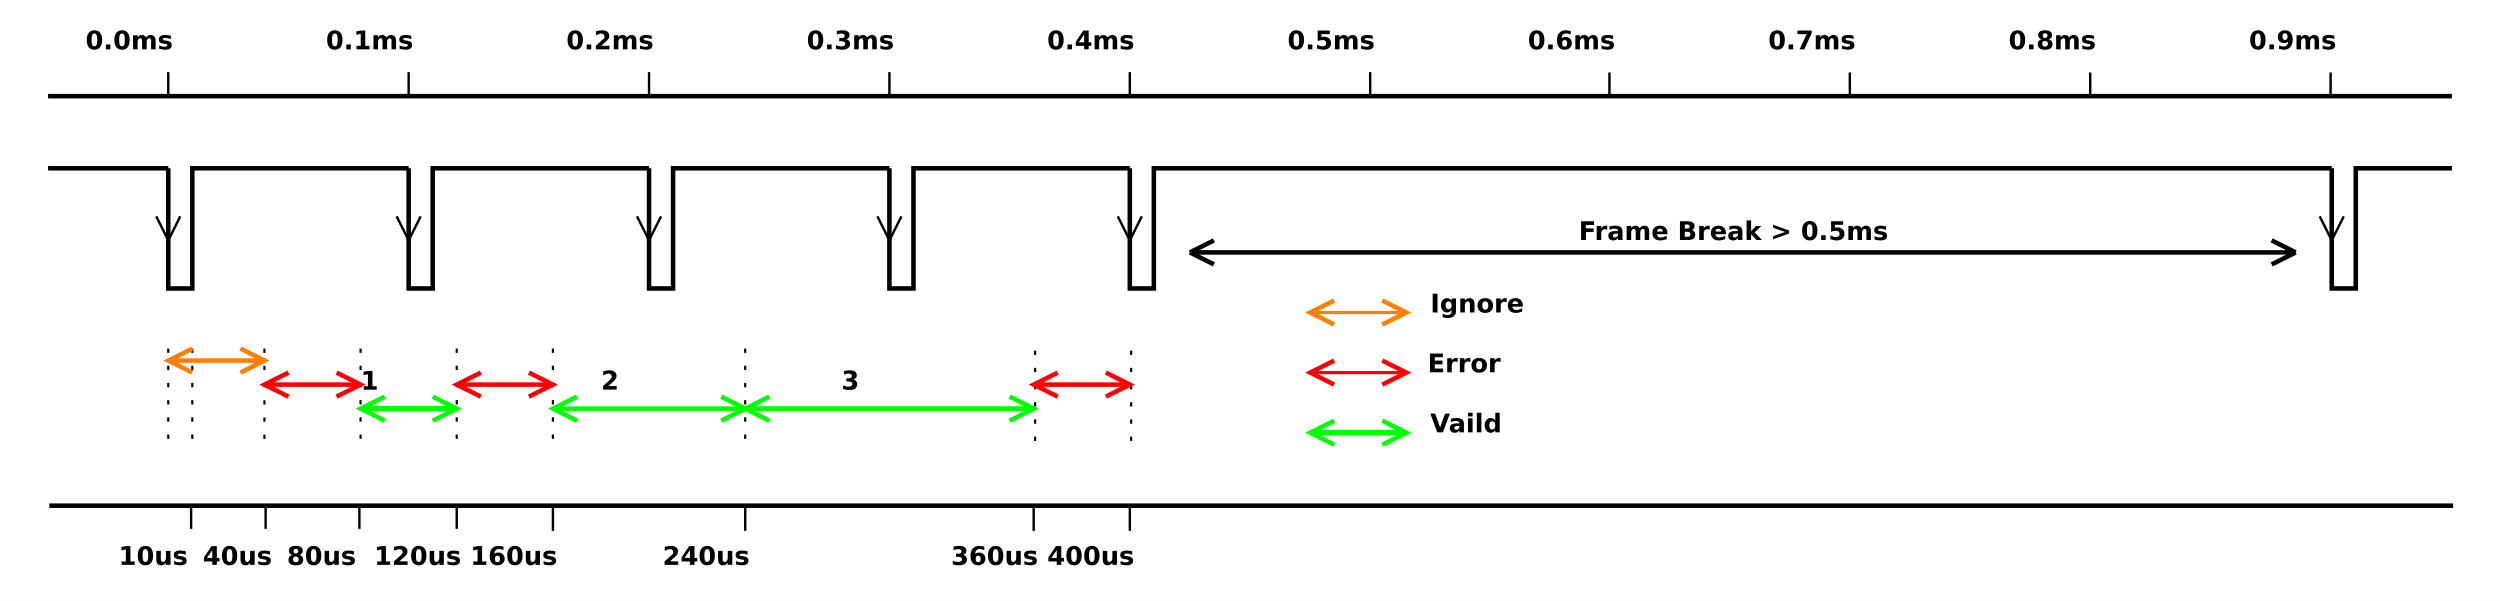
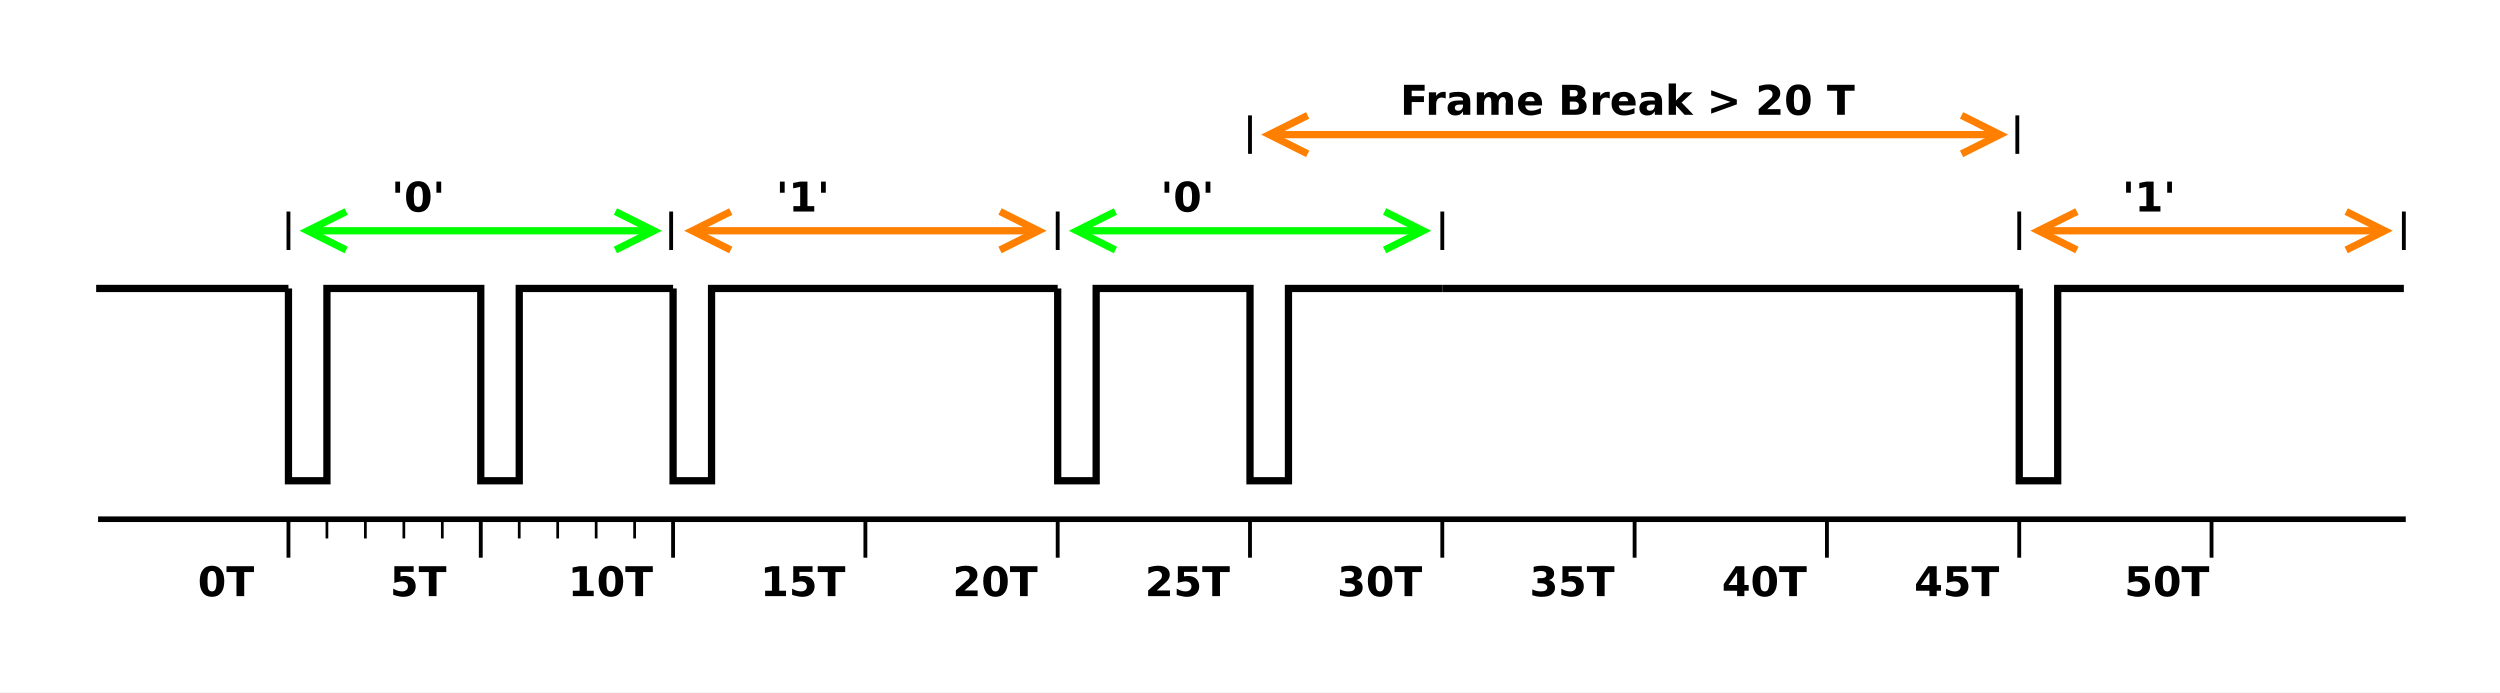
- <svg xmlns="http://www.w3.org/2000/svg" width="275.167mm" height="66.146mm" viewBox="0 0 275.167 66.146" version="1.1" id="svg5" xml:space="preserve">
-   <defs id="defs2">
-     <rect x="650" y="250" width="400" height="50" id="rect13294" />
-     <rect x="390" y="350" width="90" height="70" id="rect13238" />
-     <rect x="360" y="50" width="10" height="30" id="rect12310" />
-   </defs>
-   <g id="layer2" transform="translate(-7.9375,-7.386284)">
-     <rect style="fill:#ffffff;fill-opacity:0.998;stroke:none;stroke-width:0.8;stroke-dasharray:none;stroke-dashoffset:0;stroke-opacity:1" id="rect25356" width="275.167" height="66.146" x="7.938" y="7.386" />
+ <svg xmlns="http://www.w3.org/2000/svg" width="171.979mm" height="47.625mm" viewBox="0 0 171.979 47.625" version="1.1" id="svg5" xml:space="preserve">
+   <defs id="defs2" />
+   <g id="layer2" transform="translate(-6.614589,-6.06337)">
+     <rect style="fill:#ffffff;fill-opacity:0.998;stroke:none;stroke-width:0.537;stroke-dasharray:none;stroke-dashoffset:0;stroke-opacity:1" id="rect25356" width="171.979" height="47.625" x="6.615" y="6.063" />
  </g>
-   <g id="layer1" transform="translate(-7.9375,-7.386284)" style="display:inline">
-     <path style="fill:none;stroke:#000000;stroke-width:0.5;stroke-linecap:butt;stroke-linejoin:miter;stroke-dasharray:none;stroke-opacity:1" d="M 13.229,17.97 H 277.812" id="path11593" />
-     <path style="fill:none;stroke:#000000;stroke-width:0.265px;stroke-linecap:butt;stroke-linejoin:miter;stroke-opacity:1" d="M 26.458,17.97 V 15.324" id="path11595" />
-     <path style="fill:none;stroke:#000000;stroke-width:0.265px;stroke-linecap:butt;stroke-linejoin:miter;stroke-opacity:1" d="M 52.917,17.97 V 15.324" id="path11599" />
-     <path style="fill:none;stroke:#000000;stroke-width:0.265px;stroke-linecap:butt;stroke-linejoin:miter;stroke-opacity:1" d="M 79.375,17.97 V 15.324" id="path11603" />
-     <path style="fill:none;stroke:#000000;stroke-width:0.265px;stroke-linecap:butt;stroke-linejoin:miter;stroke-opacity:1" d="M 105.833,17.97 V 15.324" id="path11607" />
-     <path style="fill:none;stroke:#000000;stroke-width:0.265px;stroke-linecap:butt;stroke-linejoin:miter;stroke-opacity:1" d="M 132.292,17.97 V 15.324" id="path11611" />
-     <path style="fill:none;stroke:#000000;stroke-width:0.265px;stroke-linecap:butt;stroke-linejoin:miter;stroke-opacity:1" d="M 158.75,17.97 V 15.324" id="path11617" />
-     <path style="fill:none;stroke:#000000;stroke-width:0.5;stroke-linecap:butt;stroke-linejoin:miter;stroke-dasharray:none;stroke-opacity:1" d="m 26.458,25.907 v 13.229 0 h 2.646 v -6.615 -6.615 h 23.813" id="path11640" />
-     <path style="fill:none;stroke:#000000;stroke-width:0.5;stroke-linecap:butt;stroke-linejoin:miter;stroke-dasharray:none;stroke-opacity:1" d="m 52.917,25.907 v 0 13.229 h 2.646 V 25.907 h 23.812" id="path11640-6" />
-     <path style="fill:none;stroke:#000000;stroke-width:0.5;stroke-linecap:butt;stroke-linejoin:miter;stroke-dasharray:none;stroke-opacity:1" d="m 79.375,25.907 v 0 13.229 h 2.646 V 25.907 h 23.812" id="path11640-7" />
-     <path style="fill:none;stroke:#000000;stroke-width:0.5;stroke-linecap:butt;stroke-linejoin:miter;stroke-dasharray:none;stroke-opacity:1" d="m 105.833,25.907 v 0 13.229 h 2.646 V 25.907 h 23.812" id="path11640-5" />
-     <path style="fill:none;stroke:#000000;stroke-width:0.5;stroke-linecap:butt;stroke-linejoin:miter;stroke-dasharray:none;stroke-opacity:1" d="m 132.292,25.907 v 0 13.229 h 2.646 V 25.907 h 129.646" id="path11640-3" />
+   <g id="layer1" transform="translate(-6.614589,-6.06337)" style="display:inline">
+     <path style="fill:none;stroke:#000000;stroke-width:0.387;stroke-linecap:butt;stroke-linejoin:miter;stroke-dasharray:none;stroke-opacity:1" d="M 13.361,41.782 H 172.111" id="path11593" />
+     <path style="fill:none;stroke:#000000;stroke-width:0.265px;stroke-linecap:butt;stroke-linejoin:miter;stroke-opacity:1" d="M 26.458,44.428 V 41.782" id="path11595" />
+     <path style="display:inline;fill:none;stroke:#000000;stroke-width:0.187px;stroke-linecap:butt;stroke-linejoin:miter;stroke-opacity:1" d="M 29.104,43.105 V 41.782" id="path11595-5-1" />
+     <path style="display:inline;fill:none;stroke:#000000;stroke-width:0.187px;stroke-linecap:butt;stroke-linejoin:miter;stroke-opacity:1" d="M 31.75,43.105 V 41.782" id="path11595-5-9" />
+     <path style="display:inline;fill:none;stroke:#000000;stroke-width:0.187px;stroke-linecap:butt;stroke-linejoin:miter;stroke-opacity:1" d="M 34.396,43.105 V 41.782" id="path11595-5-8" />
+     <path style="display:inline;fill:none;stroke:#000000;stroke-width:0.187px;stroke-linecap:butt;stroke-linejoin:miter;stroke-opacity:1" d="M 37.042,43.105 V 41.782" id="path11595-5-5" />
+     <path style="display:inline;fill:none;stroke:#000000;stroke-width:0.187px;stroke-linecap:butt;stroke-linejoin:miter;stroke-opacity:1" d="M 42.333,43.105 V 41.782" id="path11595-5-5-2" />
+     <path style="display:inline;fill:none;stroke:#000000;stroke-width:0.187px;stroke-linecap:butt;stroke-linejoin:miter;stroke-opacity:1" d="M 44.979,43.105 V 41.782" id="path11595-5-5-7" />
+     <path style="display:inline;fill:none;stroke:#000000;stroke-width:0.187px;stroke-linecap:butt;stroke-linejoin:miter;stroke-opacity:1" d="M 47.625,43.105 V 41.782" id="path11595-5-5-0" />
+     <path style="display:inline;fill:none;stroke:#000000;stroke-width:0.187px;stroke-linecap:butt;stroke-linejoin:miter;stroke-opacity:1" d="M 50.271,43.105 V 41.782" id="path11595-5-5-0-0" />
+     <path style="fill:none;stroke:#000000;stroke-width:0.265px;stroke-linecap:butt;stroke-linejoin:miter;stroke-opacity:1" d="M 52.917,44.428 V 41.782" id="path11599" />
+     <path style="display:inline;fill:none;stroke:#000000;stroke-width:0.265px;stroke-linecap:butt;stroke-linejoin:miter;stroke-opacity:1" d="M 39.688,44.428 V 41.782" id="path11599-6" />
+     <path style="fill:none;stroke:#000000;stroke-width:0.265px;stroke-linecap:butt;stroke-linejoin:miter;stroke-opacity:1" d="M 79.375,44.428 V 41.782" id="path11603" />
+     <path style="display:inline;fill:none;stroke:#000000;stroke-width:0.265px;stroke-linecap:butt;stroke-linejoin:miter;stroke-opacity:1" d="M 79.375,23.261 V 20.615" id="path11603-1" />
+     <path style="fill:none;stroke:#000000;stroke-width:0.265px;stroke-linecap:butt;stroke-linejoin:miter;stroke-opacity:1" d="M 105.833,44.428 V 41.782" id="path11607" />
+     <path style="fill:none;stroke:#000000;stroke-width:0.265px;stroke-linecap:butt;stroke-linejoin:miter;stroke-opacity:1" d="M 132.292,44.428 V 41.782" id="path11611" />
+     <path style="fill:none;stroke:#000000;stroke-width:0.265px;stroke-linecap:butt;stroke-linejoin:miter;stroke-opacity:1" d="M 158.75,44.428 V 41.782" id="path11617" />
+     <path style="display:inline;fill:none;stroke:#000000;stroke-width:0.5;stroke-linecap:butt;stroke-linejoin:miter;stroke-dasharray:none;stroke-opacity:1" d="m 145.521,25.907 v 0 13.229 h 2.646 V 25.907 h 23.812" id="path11640-6-5" />
+     <path style="display:inline;fill:none;stroke:#000000;stroke-width:0.5;stroke-linecap:butt;stroke-linejoin:miter;stroke-dasharray:none;stroke-opacity:1" d="m 52.917,25.907 v 0 13.229 h 2.646 V 25.907 h 23.812" id="path11640-6-5-9" />
    <path style="fill:none;stroke:#000000;stroke-width:0.5;stroke-linecap:butt;stroke-linejoin:miter;stroke-dasharray:none;stroke-opacity:1" d="M 26.458,25.907 H 13.229" id="path11864" />
-     <text xml:space="preserve" style="font-weight:bold;font-size:3.528px;line-height:1.25;font-family:'Bitstream Vera Sans';-inkscape-font-specification:'Bitstream Vera Sans Bold';text-align:center;letter-spacing:0px;text-anchor:middle;stroke-width:0.265" x="26.458" y="12.81" id="text11920">
-       <tspan id="tspan11918" style="font-size:2.822px;text-align:center;text-anchor:middle;stroke-width:0.265" x="26.458" y="12.81">0.0ms</tspan>
-       <tspan style="font-size:3.528px;text-align:center;text-anchor:middle;stroke-width:0.265" x="26.458" y="17.22" id="tspan11972" />
+     <text xml:space="preserve" style="font-weight:bold;font-size:3.528px;line-height:1.25;font-family:'Bitstream Vera Sans';-inkscape-font-specification:'Bitstream Vera Sans Bold';text-align:center;letter-spacing:0px;text-anchor:middle;stroke-width:0.265" x="26.458" y="47.074" id="text11920">
+       <tspan style="font-size:2.822px;text-align:center;text-anchor:middle;stroke-width:0.265" x="26.458" y="47.074" id="tspan1539">0T</tspan>
+       <tspan style="font-size:3.528px;text-align:center;text-anchor:middle;stroke-width:0.265" x="26.458" y="51.484" id="tspan11972" />
    </text>
-     <text xml:space="preserve" style="font-weight:bold;font-size:3.528px;line-height:1.25;font-family:'Bitstream Vera Sans';-inkscape-font-specification:'Bitstream Vera Sans Bold';text-align:center;letter-spacing:0px;text-anchor:middle;stroke-width:0.265" x="52.917" y="12.81" id="text11920-5">
-       <tspan style="font-size:2.822px;text-align:center;text-anchor:middle;stroke-width:0.265" x="52.917" y="12.81" id="tspan12314">0.1ms</tspan>
-       <tspan style="font-size:3.528px;text-align:center;text-anchor:middle;stroke-width:0.265" x="52.917" y="17.22" id="tspan11972-2" />
+     <text xml:space="preserve" style="font-weight:bold;font-size:3.528px;line-height:1.25;font-family:'Bitstream Vera Sans';-inkscape-font-specification:'Bitstream Vera Sans Bold';text-align:center;letter-spacing:0px;text-anchor:middle;stroke-width:0.265" x="52.917" y="47.074" id="text11920-5">
+       <tspan style="font-size:2.822px;text-align:center;text-anchor:middle;stroke-width:0.265" x="52.917" y="47.074" id="tspan12314">10T</tspan>
+       <tspan style="font-size:3.528px;text-align:center;text-anchor:middle;stroke-width:0.265" x="52.917" y="51.484" id="tspan11972-2" />
    </text>
-     <text xml:space="preserve" style="font-weight:bold;font-size:3.528px;line-height:1.25;font-family:'Bitstream Vera Sans';-inkscape-font-specification:'Bitstream Vera Sans Bold';text-align:center;letter-spacing:0px;text-anchor:middle;stroke-width:0.265" x="79.375" y="12.81" id="text11920-5-9-7-3">
-       <tspan id="tspan11918-6-1-0-6" style="font-size:2.822px;text-align:center;text-anchor:middle;stroke-width:0.265" x="79.375" y="12.81">0.2ms</tspan>
-       <tspan style="font-size:3.528px;text-align:center;text-anchor:middle;stroke-width:0.265" x="79.375" y="17.22" id="tspan11972-2-2-9-0" />
+     <text xml:space="preserve" style="font-weight:bold;font-size:3.528px;line-height:1.25;font-family:'Bitstream Vera Sans';-inkscape-font-specification:'Bitstream Vera Sans Bold';text-align:center;letter-spacing:0px;text-anchor:middle;display:inline;stroke-width:0.265" x="39.688" y="47.074" id="text11920-5-7">
+       <tspan style="font-size:2.822px;text-align:center;text-anchor:middle;stroke-width:0.265" x="39.688" y="47.074" id="tspan12314-9">5T</tspan>
+       <tspan style="font-size:3.528px;text-align:center;text-anchor:middle;stroke-width:0.265" x="39.688" y="51.484" id="tspan11972-2-3" />
    </text>
-     <text xml:space="preserve" style="font-weight:bold;font-size:3.561px;line-height:1.25;font-family:'Bitstream Vera Sans';-inkscape-font-specification:'Bitstream Vera Sans Bold';text-align:center;letter-spacing:0px;text-anchor:middle;stroke-width:0.267" x="80.129" y="49.798" id="text11920-5-9-7-3-4" transform="scale(0.9905951,1.009494)">
-       <tspan id="tspan11918-6-1-0-6-8" style="font-size:2.849px;text-align:center;text-anchor:middle;stroke-width:0.267" x="80.129" y="49.798">2</tspan>
-       <tspan style="font-size:3.561px;text-align:center;text-anchor:middle;stroke-width:0.267" x="80.129" y="54.25" id="tspan11972-2-2-9-0-1" />
+     <path style="display:inline;fill:none;stroke:#000000;stroke-width:0.265px;stroke-linecap:butt;stroke-linejoin:miter;stroke-opacity:1" d="M 66.146,44.428 V 41.782" id="path11599-6-6" />
+     <text xml:space="preserve" style="font-weight:bold;font-size:3.528px;line-height:1.25;font-family:'Bitstream Vera Sans';-inkscape-font-specification:'Bitstream Vera Sans Bold';text-align:center;letter-spacing:0px;text-anchor:middle;display:inline;stroke-width:0.265" x="66.146" y="47.074" id="text11920-5-7-2">
+       <tspan style="font-size:2.822px;text-align:center;text-anchor:middle;stroke-width:0.265" x="66.146" y="47.074" id="tspan12314-9-6">15T</tspan>
+       <tspan style="font-size:3.528px;text-align:center;text-anchor:middle;stroke-width:0.265" x="66.146" y="51.484" id="tspan11972-2-3-1" />
    </text>
-     <text xml:space="preserve" style="font-weight:bold;font-size:3.528px;line-height:1.25;font-family:'Bitstream Vera Sans';-inkscape-font-specification:'Bitstream Vera Sans Bold';text-align:center;letter-spacing:0px;text-anchor:middle;stroke-width:0.265" x="52.917" y="50.271" id="text11920-5-9-7-3-4-0">
-       <tspan id="tspan11918-6-1-0-6-8-3" style="font-size:2.822px;text-align:center;text-anchor:middle;stroke-width:0.265" x="52.917" y="50.271">1</tspan>
-       <tspan style="font-size:3.528px;text-align:center;text-anchor:middle;stroke-width:0.265" x="52.917" y="54.681" id="tspan11972-2-2-9-0-1-0" />
+     <path style="display:inline;fill:none;stroke:#000000;stroke-width:0.265px;stroke-linecap:butt;stroke-linejoin:miter;stroke-opacity:1" d="M 92.604,44.428 V 41.782" id="path11599-6-8" />
+     <text xml:space="preserve" style="font-weight:bold;font-size:3.528px;line-height:1.25;font-family:'Bitstream Vera Sans';-inkscape-font-specification:'Bitstream Vera Sans Bold';text-align:center;letter-spacing:0px;text-anchor:middle;display:inline;stroke-width:0.265" x="92.604" y="47.074" id="text11920-5-7-7">
+       <tspan style="font-size:2.822px;text-align:center;text-anchor:middle;stroke-width:0.265" x="92.604" y="47.074" id="tspan12314-9-9">25T</tspan>
+       <tspan style="font-size:3.528px;text-align:center;text-anchor:middle;stroke-width:0.265" x="92.604" y="51.484" id="tspan11972-2-3-2" />
    </text>
-     <text xml:space="preserve" style="font-weight:bold;font-size:3.561px;line-height:1.25;font-family:'Bitstream Vera Sans';-inkscape-font-specification:'Bitstream Vera Sans Bold';text-align:center;letter-spacing:0px;text-anchor:middle;stroke-width:0.267" x="106.838" y="49.798" id="text11920-5-9-7-3-4-4" transform="scale(0.9905951,1.009494)">
-       <tspan id="tspan11918-6-1-0-6-8-4" style="font-size:2.849px;text-align:center;text-anchor:middle;stroke-width:0.267" x="106.838" y="49.798">3</tspan>
-       <tspan style="font-size:3.561px;text-align:center;text-anchor:middle;stroke-width:0.267" x="106.838" y="54.25" id="tspan11972-2-2-9-0-1-4" />
+     <path style="display:inline;fill:none;stroke:#000000;stroke-width:0.265px;stroke-linecap:butt;stroke-linejoin:miter;stroke-opacity:1" d="M 119.062,44.428 V 41.782" id="path11599-6-0" />
+     <text xml:space="preserve" style="font-weight:bold;font-size:3.528px;line-height:1.25;font-family:'Bitstream Vera Sans';-inkscape-font-specification:'Bitstream Vera Sans Bold';text-align:center;letter-spacing:0px;text-anchor:middle;display:inline;stroke-width:0.265" x="119.062" y="47.074" id="text11920-5-7-23">
+       <tspan style="font-size:2.822px;text-align:center;text-anchor:middle;stroke-width:0.265" x="119.062" y="47.074" id="tspan12314-9-7">35T</tspan>
+       <tspan style="font-size:3.528px;text-align:center;text-anchor:middle;stroke-width:0.265" x="119.062" y="51.484" id="tspan11972-2-3-5" />
    </text>
-     <text xml:space="preserve" style="font-weight:bold;font-size:3.528px;line-height:1.25;font-family:'Bitstream Vera Sans';-inkscape-font-specification:'Bitstream Vera Sans Bold';text-align:center;letter-spacing:0px;text-anchor:middle;stroke-width:0.265" x="105.833" y="12.81" id="text11920-5-9-7-9">
-       <tspan id="tspan11918-6-1-0-20" style="font-size:2.822px;text-align:center;text-anchor:middle;stroke-width:0.265" x="105.833" y="12.81">0.3ms</tspan>
-       <tspan style="font-size:3.528px;text-align:center;text-anchor:middle;stroke-width:0.265" x="105.833" y="17.22" id="tspan11972-2-2-9-2" />
+     <path style="display:inline;fill:none;stroke:#000000;stroke-width:0.265px;stroke-linecap:butt;stroke-linejoin:miter;stroke-opacity:1" d="M 145.521,44.428 V 41.782" id="path11599-6-9" />
+     <text xml:space="preserve" style="font-weight:bold;font-size:3.528px;line-height:1.25;font-family:'Bitstream Vera Sans';-inkscape-font-specification:'Bitstream Vera Sans Bold';text-align:center;letter-spacing:0px;text-anchor:middle;display:inline;stroke-width:0.265" x="145.521" y="47.074" id="text11920-5-7-22">
+       <tspan style="font-size:2.822px;text-align:center;text-anchor:middle;stroke-width:0.265" x="145.521" y="47.074" id="tspan12314-9-8">45T</tspan>
+       <tspan style="font-size:3.528px;text-align:center;text-anchor:middle;stroke-width:0.265" x="145.521" y="51.484" id="tspan11972-2-3-9" />
    </text>
-     <text xml:space="preserve" style="font-weight:bold;font-size:3.528px;line-height:1.25;font-family:'Bitstream Vera Sans';-inkscape-font-specification:'Bitstream Vera Sans Bold';text-align:center;letter-spacing:0px;text-anchor:middle;stroke-width:0.265" x="132.292" y="12.81" id="text11920-5-9-7-2">
-       <tspan id="tspan11918-6-1-0-28" style="font-size:2.822px;text-align:center;text-anchor:middle;stroke-width:0.265" x="132.292" y="12.81">0.4ms</tspan>
-       <tspan style="font-size:3.528px;text-align:center;text-anchor:middle;stroke-width:0.265" x="132.292" y="17.22" id="tspan11972-2-2-9-97" />
+     <text xml:space="preserve" style="font-weight:bold;font-size:3.528px;line-height:1.25;font-family:'Bitstream Vera Sans';-inkscape-font-specification:'Bitstream Vera Sans Bold';text-align:center;letter-spacing:0px;text-anchor:middle;stroke-width:0.265" x="79.375" y="47.074" id="text11920-5-9-7-3">
+       <tspan id="tspan11918-6-1-0-6" style="font-size:2.822px;text-align:center;text-anchor:middle;stroke-width:0.265" x="79.375" y="47.074">20T</tspan>
+       <tspan style="font-size:3.528px;text-align:center;text-anchor:middle;stroke-width:0.265" x="79.375" y="51.484" id="tspan11972-2-2-9-0" />
    </text>
-     <text xml:space="preserve" style="font-weight:bold;font-size:3.528px;line-height:1.25;font-family:'Bitstream Vera Sans';-inkscape-font-specification:'Bitstream Vera Sans Bold';text-align:center;letter-spacing:0px;text-anchor:middle;stroke-width:0.265" x="158.75" y="12.81" id="text11920-5-9-7-36-3">
-       <tspan id="tspan11918-6-1-0-1-1" style="font-size:2.822px;text-align:center;text-anchor:middle;stroke-width:0.265" x="158.75" y="12.81">0.5ms</tspan>
-       <tspan style="font-size:3.528px;text-align:center;text-anchor:middle;stroke-width:0.265" x="158.75" y="17.22" id="tspan11972-2-2-9-29-9" />
+     <text xml:space="preserve" style="font-weight:bold;font-size:3.528px;line-height:1.25;font-family:'Bitstream Vera Sans';-inkscape-font-specification:'Bitstream Vera Sans Bold';text-align:center;letter-spacing:0px;text-anchor:middle;stroke-width:0.265" x="66.146" y="20.615" id="text11920-5-9-7-3-4-0">
+       <tspan id="tspan11918-6-1-0-6-8-3" style="font-size:2.822px;text-align:center;text-anchor:middle;stroke-width:0.265" x="66.146" y="20.615">'1'</tspan>
+       <tspan style="font-size:3.528px;text-align:center;text-anchor:middle;stroke-width:0.265" x="66.146" y="25.025" id="tspan11972-2-2-9-0-1-0" />
    </text>
-     <path style="fill:none;stroke:#000000;stroke-width:0.265px;stroke-linecap:butt;stroke-linejoin:miter;stroke-opacity:1" d="M 185.084,18.01 V 15.364" id="path11619-4" />
-     <text xml:space="preserve" style="font-weight:bold;font-size:3.528px;line-height:1.25;font-family:'Bitstream Vera Sans';-inkscape-font-specification:'Bitstream Vera Sans Bold';text-align:center;letter-spacing:0px;text-anchor:middle;stroke-width:0.265" x="185.208" y="12.81" id="text11920-5-9-7-36-3-4-5">
-       <tspan id="tspan11918-6-1-0-1-1-7-0" style="font-size:2.822px;text-align:center;text-anchor:middle;stroke-width:0.265" x="185.208" y="12.81">0.6ms</tspan>
-       <tspan style="font-size:3.528px;text-align:center;text-anchor:middle;stroke-width:0.265" x="185.208" y="17.22" id="tspan11972-2-2-9-29-9-8-3" />
+     <text xml:space="preserve" style="font-weight:bold;font-size:3.528px;line-height:1.25;font-family:'Bitstream Vera Sans';-inkscape-font-specification:'Bitstream Vera Sans Bold';text-align:center;letter-spacing:0px;text-anchor:middle;display:inline;stroke-width:0.265" x="158.75" y="20.615" id="text11920-5-9-7-3-4-0-2">
+       <tspan id="tspan11918-6-1-0-6-8-3-3" style="font-size:2.822px;text-align:center;text-anchor:middle;stroke-width:0.265" x="158.75" y="20.615">'1'</tspan>
+       <tspan style="font-size:3.528px;text-align:center;text-anchor:middle;stroke-width:0.265" x="158.75" y="25.025" id="tspan11972-2-2-9-0-1-0-1" />
    </text>
-     <path style="fill:none;stroke:#000000;stroke-width:0.265px;stroke-linecap:butt;stroke-linejoin:miter;stroke-opacity:1" d="M 211.543,18.01 V 15.364" id="path11619-4-3" />
-     <text xml:space="preserve" style="font-weight:bold;font-size:3.528px;line-height:1.25;font-family:'Bitstream Vera Sans';-inkscape-font-specification:'Bitstream Vera Sans Bold';text-align:center;letter-spacing:0px;text-anchor:middle;stroke-width:0.265" x="211.667" y="12.81" id="text11920-5-9-7-36-3-4-5-2">
-       <tspan id="tspan11918-6-1-0-1-1-7-0-06" style="font-size:2.822px;text-align:center;text-anchor:middle;stroke-width:0.265" x="211.667" y="12.81">0.7ms</tspan>
-       <tspan style="font-size:3.528px;text-align:center;text-anchor:middle;stroke-width:0.265" x="211.667" y="17.22" id="tspan11972-2-2-9-29-9-8-3-1" />
+     <text xml:space="preserve" style="font-weight:bold;font-size:3.528px;line-height:1.25;font-family:'Bitstream Vera Sans';-inkscape-font-specification:'Bitstream Vera Sans Bold';text-align:center;letter-spacing:0px;text-anchor:middle;display:inline;stroke-width:0.265" x="39.688" y="20.615" id="text11920-5-9-7-3-4-0-3">
+       <tspan id="tspan11918-6-1-0-6-8-3-2" style="font-size:2.822px;text-align:center;text-anchor:middle;stroke-width:0.265" x="39.688" y="20.615">'0'</tspan>
+       <tspan style="font-size:3.528px;text-align:center;text-anchor:middle;stroke-width:0.265" x="39.688" y="25.025" id="tspan11972-2-2-9-0-1-0-0" />
    </text>
-     <path style="fill:none;stroke:#000000;stroke-width:0.265px;stroke-linecap:butt;stroke-linejoin:miter;stroke-opacity:1" d="M 238.001,18.01 V 15.364" id="path11619-4-5-6" />
-     <text xml:space="preserve" style="font-weight:bold;font-size:3.528px;line-height:1.25;font-family:'Bitstream Vera Sans';-inkscape-font-specification:'Bitstream Vera Sans Bold';text-align:center;letter-spacing:0px;text-anchor:middle;stroke-width:0.265" x="238.125" y="12.81" id="text11920-5-9-7-36-3-4-5-5-5">
-       <tspan id="tspan11918-6-1-0-1-1-7-0-4-6" style="font-size:2.822px;text-align:center;text-anchor:middle;stroke-width:0.265" x="238.125" y="12.81">0.8ms</tspan>
-       <tspan style="font-size:3.528px;text-align:center;text-anchor:middle;stroke-width:0.265" x="238.125" y="17.22" id="tspan11972-2-2-9-29-9-8-3-7-9" />
+     <text xml:space="preserve" style="font-weight:bold;font-size:3.528px;line-height:1.25;font-family:'Bitstream Vera Sans';-inkscape-font-specification:'Bitstream Vera Sans Bold';text-align:center;letter-spacing:0px;text-anchor:middle;stroke-width:0.265" x="105.833" y="47.074" id="text11920-5-9-7-9">
+       <tspan id="tspan11918-6-1-0-20" style="font-size:2.822px;text-align:center;text-anchor:middle;stroke-width:0.265" x="105.833" y="47.074">30T</tspan>
+       <tspan style="font-size:3.528px;text-align:center;text-anchor:middle;stroke-width:0.265" x="105.833" y="51.484" id="tspan11972-2-2-9-2" />
    </text>
-     <path style="fill:none;stroke:#000000;stroke-width:0.265px;stroke-linecap:butt;stroke-linejoin:miter;stroke-opacity:1" d="M 264.459,18.01 V 15.364" id="path11619-4-5-2" />
-     <text xml:space="preserve" style="font-weight:bold;font-size:3.528px;line-height:1.25;font-family:'Bitstream Vera Sans';-inkscape-font-specification:'Bitstream Vera Sans Bold';text-align:center;letter-spacing:0px;text-anchor:middle;stroke-width:0.265" x="264.583" y="12.81" id="text11920-5-9-7-36-3-4-5-5-54">
-       <tspan id="tspan11918-6-1-0-1-1-7-0-4-7" style="font-size:2.822px;text-align:center;text-anchor:middle;stroke-width:0.265" x="264.583" y="12.81">0.9ms</tspan>
-       <tspan style="font-size:3.528px;text-align:center;text-anchor:middle;stroke-width:0.265" x="264.583" y="17.22" id="tspan11972-2-2-9-29-9-8-3-7-4" />
+     <text xml:space="preserve" style="font-weight:bold;font-size:3.528px;line-height:1.25;font-family:'Bitstream Vera Sans';-inkscape-font-specification:'Bitstream Vera Sans Bold';text-align:center;letter-spacing:0px;text-anchor:middle;stroke-width:0.265" x="132.292" y="47.074" id="text11920-5-9-7-2">
+       <tspan id="tspan11918-6-1-0-28" style="font-size:2.822px;text-align:center;text-anchor:middle;stroke-width:0.265" x="132.292" y="47.074">40T</tspan>
+       <tspan style="font-size:3.528px;text-align:center;text-anchor:middle;stroke-width:0.265" x="132.292" y="51.484" id="tspan11972-2-2-9-97" />
    </text>
-     <path style="fill:none;stroke:#000000;stroke-width:0.5;stroke-linecap:butt;stroke-linejoin:miter;stroke-dasharray:none;stroke-opacity:1" d="M 13.365,63.045 H 277.949" id="path11593-8" />
-     <path style="fill:none;stroke:#000000;stroke-width:0.265px;stroke-linecap:butt;stroke-linejoin:miter;stroke-opacity:1" d="M 28.972,65.595 V 62.949" id="path11595-8" />
-     <path style="fill:none;stroke:#000000;stroke-width:0.265px;stroke-linecap:butt;stroke-linejoin:miter;stroke-opacity:1" d="M 37.174,65.595 V 62.949" id="path11595-8-6" />
-     <path style="fill:none;stroke:#000000;stroke-width:0.265px;stroke-linecap:butt;stroke-linejoin:miter;stroke-opacity:1" d="M 47.493,65.595 V 62.949" id="path11599-4" />
-     <path style="fill:none;stroke:#000000;stroke-width:0.265px;stroke-linecap:butt;stroke-linejoin:miter;stroke-opacity:1" d="M 58.208,65.595 V 62.949" id="path11603-3" />
-     <text xml:space="preserve" style="font-weight:bold;font-size:3.528px;line-height:1.25;font-family:'Bitstream Vera Sans';-inkscape-font-specification:'Bitstream Vera Sans Bold';text-align:center;letter-spacing:0px;text-anchor:middle;stroke-width:0.265" x="29.104" y="69.563" id="text11920-2">
-       <tspan id="tspan11918-0" style="font-size:2.822px;text-align:center;text-anchor:middle;stroke-width:0.265" x="29.104" y="69.563">10us</tspan>
-       <tspan style="font-size:3.528px;text-align:center;text-anchor:middle;stroke-width:0.265" x="29.104" y="73.973" id="tspan11972-6" />
+     <text xml:space="preserve" style="font-weight:bold;font-size:3.528px;line-height:1.25;font-family:'Bitstream Vera Sans';-inkscape-font-specification:'Bitstream Vera Sans Bold';text-align:center;letter-spacing:0px;text-anchor:middle;stroke-width:0.265" x="158.75" y="47.074" id="text11920-5-9-7-36-3">
+       <tspan style="font-size:2.822px;text-align:center;text-anchor:middle;stroke-width:0.265" x="158.75" y="47.074" id="tspan11972-2-2-9-29-9">50T</tspan>
    </text>
-     <text xml:space="preserve" style="font-weight:bold;font-size:3.528px;line-height:1.25;font-family:'Bitstream Vera Sans';-inkscape-font-specification:'Bitstream Vera Sans Bold';text-align:center;letter-spacing:0px;text-anchor:middle;stroke-width:0.265" x="38.365" y="69.563" id="text11920-2-7">
-       <tspan id="tspan11918-0-5" style="font-size:2.822px;text-align:center;text-anchor:middle;stroke-width:0.265" x="38.365" y="69.563">40us</tspan>
-       <tspan style="font-size:3.528px;text-align:center;text-anchor:middle;stroke-width:0.265" x="38.365" y="73.973" id="tspan11972-6-9" />
+     <text xml:space="preserve" style="font-weight:bold;font-size:3.528px;line-height:1.25;font-family:'Bitstream Vera Sans';-inkscape-font-specification:'Bitstream Vera Sans Bold';text-align:start;letter-spacing:0px;text-anchor:start;stroke-width:0.265" x="102.928" y="13.961" id="text11920-5-9-7-3-6-5-8-8-35">
+       <tspan id="tspan11918-6-1-0-6-6-9-1-8-6" style="font-size:2.822px;text-align:start;text-anchor:start;stroke-width:0.265" x="102.928" y="13.961">Frame Break &gt; 20 T</tspan>
+       <tspan style="font-size:3.528px;text-align:start;text-anchor:start;stroke-width:0.265" x="102.928" y="18.371" id="tspan11972-2-2-9-0-4-7-2-3-2" />
    </text>
-     <text xml:space="preserve" style="font-weight:bold;font-size:3.528px;line-height:1.25;font-family:'Bitstream Vera Sans';-inkscape-font-specification:'Bitstream Vera Sans Bold';text-align:center;letter-spacing:0px;text-anchor:middle;stroke-width:0.265" x="47.625" y="69.563" id="text11920-5-8">
-       <tspan style="font-size:2.822px;text-align:center;text-anchor:middle;stroke-width:0.265" x="47.625" y="69.563" id="tspan12314-9">80us</tspan>
-       <tspan style="font-size:3.528px;text-align:center;text-anchor:middle;stroke-width:0.265" x="47.625" y="73.973" id="tspan11972-2-2" />
+     <path style="fill:none;fill-rule:evenodd;stroke:#00ff00;stroke-width:0.5;stroke-linecap:butt;stroke-linejoin:miter;stroke-dasharray:none;stroke-opacity:1" d="M 27.781,21.938 H 51.594" id="path13343-0-5-6-5" />
+     <path style="fill:#ffff00;stroke:#ff7f00;stroke-width:0.5;stroke-linecap:butt;stroke-linejoin:miter;stroke-dasharray:none;stroke-opacity:1" d="M 54.24,21.938 H 78.052" id="path30344-1" />
+     <path style="fill:none;stroke:#ff7f00;stroke-width:0.5;stroke-linecap:butt;stroke-linejoin:miter;stroke-dasharray:none;stroke-opacity:1" d="m 56.885,20.615 -2.646,1.323 2.646,1.323" id="path32887-7" />
+     <path style="fill:none;stroke:#ff7f00;stroke-width:0.5;stroke-linecap:butt;stroke-linejoin:miter;stroke-dasharray:none;stroke-opacity:1" d="m 75.406,20.615 2.646,1.323 -1.323,0.661 -1.323,0.661" id="path32889-8" />
+     <text xml:space="preserve" style="font-weight:bold;font-size:3.528px;line-height:1.25;font-family:'Bitstream Vera Sans';-inkscape-font-specification:'Bitstream Vera Sans Bold';text-align:center;letter-spacing:0px;text-anchor:middle;display:inline;stroke-width:0.265" x="92.604" y="20.615" id="text11920-5-9-7-3-4-0-3-5">
+       <tspan id="tspan11918-6-1-0-6-8-3-2-3" style="font-size:2.822px;text-align:center;text-anchor:middle;stroke-width:0.265" x="92.604" y="20.615">'0'</tspan>
+       <tspan style="font-size:3.528px;text-align:center;text-anchor:middle;stroke-width:0.265" x="92.604" y="25.025" id="tspan11972-2-2-9-0-1-0-0-5" />
    </text>
-     <text xml:space="preserve" style="font-weight:bold;font-size:3.528px;line-height:1.25;font-family:'Bitstream Vera Sans';-inkscape-font-specification:'Bitstream Vera Sans Bold';text-align:center;letter-spacing:0px;text-anchor:middle;stroke-width:0.265" x="58.208" y="69.563" id="text11920-5-9-7-3-6">
-       <tspan id="tspan11918-6-1-0-6-6" style="font-size:2.822px;text-align:center;text-anchor:middle;stroke-width:0.265" x="58.208" y="69.563">120us</tspan>
-       <tspan style="font-size:3.528px;text-align:center;text-anchor:middle;stroke-width:0.265" x="58.208" y="73.973" id="tspan11972-2-2-9-0-4" />
-     </text>
-     <path style="fill:none;stroke:#000000;stroke-width:0.265px;stroke-linecap:butt;stroke-linejoin:miter;stroke-opacity:1" d="M 68.796,65.823 V 63.177" id="path11603-3-1" />
-     <text xml:space="preserve" style="font-weight:bold;font-size:3.528px;line-height:1.25;font-family:'Bitstream Vera Sans';-inkscape-font-specification:'Bitstream Vera Sans Bold';text-align:center;letter-spacing:0px;text-anchor:middle;stroke-width:0.265" x="68.792" y="69.563" id="text11920-5-9-7-3-6-5">
-       <tspan id="tspan11918-6-1-0-6-6-9" style="font-size:2.822px;text-align:center;text-anchor:middle;stroke-width:0.265" x="68.792" y="69.563">160us</tspan>
-       <tspan style="font-size:3.528px;text-align:center;text-anchor:middle;stroke-width:0.265" x="68.792" y="73.973" id="tspan11972-2-2-9-0-4-7" />
-     </text>
-     <path style="fill:none;stroke:#000000;stroke-width:0.265px;stroke-linecap:butt;stroke-linejoin:miter;stroke-opacity:1" d="M 89.962,65.823 V 63.177" id="path11603-3-1-7" />
-     <text xml:space="preserve" style="font-weight:bold;font-size:3.528px;line-height:1.25;font-family:'Bitstream Vera Sans';-inkscape-font-specification:'Bitstream Vera Sans Bold';text-align:center;letter-spacing:0px;text-anchor:middle;stroke-width:0.265" x="89.958" y="69.563" id="text11920-5-9-7-3-6-5-6">
-       <tspan id="tspan11918-6-1-0-6-6-9-7" style="font-size:2.822px;text-align:center;text-anchor:middle;stroke-width:0.265" x="89.958" y="69.563">240us</tspan>
-       <tspan style="font-size:3.528px;text-align:center;text-anchor:middle;stroke-width:0.265" x="89.958" y="73.973" id="tspan11972-2-2-9-0-4-7-3" />
-     </text>
-     <text xml:space="preserve" transform="scale(0.2645833)" id="text12308" style="font-weight:bold;font-size:21.333px;line-height:1.25;font-family:'Bitstream Vera Sans';-inkscape-font-specification:'Bitstream Vera Sans Bold';letter-spacing:0px;white-space:pre;shape-inside:url(#rect12310);display:inline" />
-     <path style="fill:none;stroke:#000000;stroke-width:0.5;stroke-linecap:butt;stroke-linejoin:miter;stroke-dasharray:none;stroke-opacity:1" d="m 264.583,25.907 v 13.229 h 2.646 V 25.907 h 10.583" id="path12633" />
-     <path style="fill:none;stroke:#000000;stroke-width:0.237px;stroke-linecap:butt;stroke-linejoin:miter;stroke-dasharray:0.473, 1.42;stroke-dashoffset:0;stroke-opacity:1" d="M 47.625,45.751 V 56.334" id="path12729" />
-     <path style="fill:none;stroke:#000000;stroke-width:0.237px;stroke-linecap:butt;stroke-linejoin:miter;stroke-dasharray:0.473, 1.42;stroke-dashoffset:0;stroke-opacity:1" d="M 29.104,45.751 V 56.334" id="path12729-2" />
-     <path style="fill:none;stroke:#000000;stroke-width:0.237px;stroke-linecap:butt;stroke-linejoin:miter;stroke-dasharray:0.473, 1.42;stroke-dashoffset:0;stroke-opacity:1" d="M 26.458,45.751 V 56.334" id="path12729-2-5" />
-     <path style="fill:none;stroke:#000000;stroke-width:0.237;stroke-linecap:butt;stroke-linejoin:miter;stroke-dasharray:0.474, 1.422;stroke-dashoffset:0;stroke-opacity:1" d="M 37.042,45.751 V 56.334" id="path12729-9" />
-     <path style="fill:none;stroke:#000000;stroke-width:0.237px;stroke-linecap:butt;stroke-linejoin:miter;stroke-dasharray:0.473, 1.42;stroke-dashoffset:0;stroke-opacity:1" d="M 58.208,45.751 V 56.334" id="path12729-4" />
-     <path style="fill:none;stroke:#000000;stroke-width:0.237px;stroke-linecap:butt;stroke-linejoin:miter;stroke-dasharray:0.473, 1.42;stroke-dashoffset:0;stroke-opacity:1" d="M 68.792,45.751 V 56.334" id="path12729-4-8" />
-     <path style="fill:none;stroke:#000000;stroke-width:0.237px;stroke-linecap:butt;stroke-linejoin:miter;stroke-dasharray:0.473, 1.42;stroke-dashoffset:0;stroke-opacity:1" d="M 89.958,45.751 V 56.334" id="path12729-4-3" />
-     <path style="fill:none;stroke:#000000;stroke-width:0.237px;stroke-linecap:butt;stroke-linejoin:miter;stroke-dasharray:0.473, 1.42;stroke-dashoffset:0;stroke-opacity:1" d="M 121.873,45.979 V 56.562" id="path12729-4-3-7" />
-     <path style="fill:none;stroke:#000000;stroke-width:0.237px;stroke-linecap:butt;stroke-linejoin:miter;stroke-dasharray:0.473, 1.42;stroke-dashoffset:0;stroke-opacity:1" d="M 132.442,45.979 V 56.562" id="path12729-4-3-7-6" />
-     <text xml:space="preserve" transform="scale(0.2645833)" id="text13236" style="font-weight:bold;font-size:21.333px;line-height:1.25;font-family:'Bitstream Vera Sans';-inkscape-font-specification:'Bitstream Vera Sans Bold';letter-spacing:0px;white-space:pre;shape-inside:url(#rect13238);display:inline" />
-     <path style="fill:none;stroke:#000000;stroke-width:0.265px;stroke-linecap:butt;stroke-linejoin:miter;stroke-opacity:1" d="m 121.712,65.823 v -2.646" id="path11603-3-1-6" />
-     <text xml:space="preserve" style="font-weight:bold;font-size:3.528px;line-height:1.25;font-family:'Bitstream Vera Sans';-inkscape-font-specification:'Bitstream Vera Sans Bold';text-align:center;letter-spacing:0px;text-anchor:middle;stroke-width:0.265" x="121.708" y="69.563" id="text11920-5-9-7-3-6-5-5">
-       <tspan id="tspan11918-6-1-0-6-6-9-6" style="font-size:2.822px;text-align:center;text-anchor:middle;stroke-width:0.265" x="121.708" y="69.563">360us</tspan>
-       <tspan style="font-size:3.528px;text-align:center;text-anchor:middle;stroke-width:0.265" x="121.708" y="73.973" id="tspan11972-2-2-9-0-4-7-39" />
-     </text>
-     <path style="fill:none;stroke:#000000;stroke-width:0.265px;stroke-linecap:butt;stroke-linejoin:miter;stroke-opacity:1" d="M 132.296,65.823 V 63.177" id="path11603-3-1-4" />
-     <text xml:space="preserve" style="font-weight:bold;font-size:3.528px;line-height:1.25;font-family:'Bitstream Vera Sans';-inkscape-font-specification:'Bitstream Vera Sans Bold';text-align:center;letter-spacing:0px;text-anchor:middle;stroke-width:0.265" x="132.292" y="69.563" id="text11920-5-9-7-3-6-5-8">
-       <tspan id="tspan11918-6-1-0-6-6-9-1" style="font-size:2.822px;text-align:center;text-anchor:middle;stroke-width:0.265" x="132.292" y="69.563">400us</tspan>
-       <tspan style="font-size:3.528px;text-align:center;text-anchor:middle;stroke-width:0.265" x="132.292" y="73.973" id="tspan11972-2-2-9-0-4-7-2" />
-     </text>
-     <text xml:space="preserve" style="font-weight:bold;font-size:3.528px;line-height:1.25;font-family:'Bitstream Vera Sans';-inkscape-font-specification:'Bitstream Vera Sans Bold';text-align:start;letter-spacing:0px;text-anchor:start;stroke-width:0.265" x="165.365" y="41.782" id="text11920-5-9-7-3-6-5-8-8">
-       <tspan id="tspan11918-6-1-0-6-6-9-1-8" style="font-size:2.822px;text-align:start;text-anchor:start;stroke-width:0.265" x="165.365" y="41.782">Ignore</tspan>
-       <tspan style="font-size:3.528px;text-align:start;text-anchor:start;stroke-width:0.265" x="165.365" y="46.192" id="tspan11972-2-2-9-0-4-7-2-3" />
-     </text>
-     <text xml:space="preserve" style="font-weight:bold;font-size:3.528px;line-height:1.25;font-family:'Bitstream Vera Sans';-inkscape-font-specification:'Bitstream Vera Sans Bold';text-align:start;letter-spacing:0px;text-anchor:start;stroke-width:0.265" x="181.7" y="33.805" id="text11920-5-9-7-3-6-5-8-8-35">
-       <tspan id="tspan11918-6-1-0-6-6-9-1-8-6" style="font-size:2.822px;text-align:start;text-anchor:start;stroke-width:0.265" x="181.7" y="33.805">Frame Break &gt; 0.5ms</tspan>
-       <tspan style="font-size:3.528px;text-align:start;text-anchor:start;stroke-width:0.265" x="181.7" y="38.214" id="tspan11972-2-2-9-0-4-7-2-3-2" />
-     </text>
-     <text xml:space="preserve" style="font-weight:bold;font-size:3.528px;line-height:1.25;font-family:'Bitstream Vera Sans';-inkscape-font-specification:'Bitstream Vera Sans Bold';text-align:start;letter-spacing:0px;text-anchor:start;stroke-width:0.265" x="165.063" y="48.357" id="text11920-5-9-7-3-6-5-8-8-6">
-       <tspan id="tspan11918-6-1-0-6-6-9-1-8-4" style="font-size:2.822px;text-align:start;text-anchor:start;stroke-width:0.265" x="165.063" y="48.357">Error</tspan>
-       <tspan style="font-size:3.528px;text-align:start;text-anchor:start;stroke-width:0.265" x="165.063" y="52.766" id="tspan11972-2-2-9-0-4-7-2-3-3" />
-     </text>
-     <text xml:space="preserve" style="font-weight:bold;font-size:3.528px;line-height:1.25;font-family:'Bitstream Vera Sans';-inkscape-font-specification:'Bitstream Vera Sans Bold';text-align:start;letter-spacing:0px;text-anchor:start;stroke-width:0.265" x="165.351" y="54.971" id="text11920-5-9-7-3-6-5-8-8-3">
-       <tspan id="tspan11918-6-1-0-6-6-9-1-8-3" style="font-size:2.822px;text-align:start;text-anchor:start;stroke-width:0.265" x="165.351" y="54.971">Vaild</tspan>
-       <tspan style="font-size:3.528px;text-align:start;text-anchor:start;stroke-width:0.265" x="165.351" y="59.381" id="tspan11972-2-2-9-0-4-7-2-3-8" />
-     </text>
-     <text xml:space="preserve" transform="scale(0.2645833)" id="text13292" style="font-weight:bold;font-size:21.333px;line-height:1.25;font-family:'Bitstream Vera Sans';-inkscape-font-specification:'Bitstream Vera Sans Bold';letter-spacing:0px;white-space:pre;shape-inside:url(#rect13294);display:inline">
-       <tspan x="650" y="268.875" id="tspan3514">
- </tspan>
-     </text>
-     <path style="fill:none;fill-rule:evenodd;stroke:#00ff00;stroke-width:0.528;stroke-linecap:butt;stroke-linejoin:miter;stroke-dasharray:none;stroke-opacity:1" d="M 89.958,52.365 H 121.708" id="path13343-0-5-6-5" />
-     <path style="fill:none;fill-rule:evenodd;stroke:#00ff00;stroke-width:0.606;stroke-linecap:butt;stroke-linejoin:miter;stroke-dasharray:none;stroke-opacity:1" d="M 47.625,52.365 H 58.208" id="path13343-0-5-6-5-1-8" />
-     <path style="fill:none;stroke:#ff0000;stroke-width:0.5;stroke-linecap:butt;stroke-linejoin:miter;stroke-dasharray:none;stroke-opacity:1" d="M 37.042,49.72 H 47.625" id="path30344" />
-     <path style="fill:none;stroke:#00ff00;stroke-width:0.5;stroke-linecap:butt;stroke-linejoin:miter;stroke-dasharray:none;stroke-opacity:1" d="m 68.792,52.365 h 21.167 v 0" id="path30348" />
-     <path style="fill:none;stroke:#ff0000;stroke-width:0.5;stroke-linecap:butt;stroke-linejoin:miter;stroke-dasharray:none;stroke-opacity:1" d="m 58.208,49.72 h 10.583 v 0" id="path30436" />
-     <path style="fill:none;stroke:#ff0000;stroke-width:0.5;stroke-linecap:butt;stroke-linejoin:miter;stroke-dasharray:none;stroke-opacity:1" d="m 121.708,49.72 h 10.583 v 0" id="path30438" />
-     <path style="fill:none;stroke:#ff0000;stroke-width:0.5;stroke-linecap:butt;stroke-linejoin:miter;stroke-dasharray:none;stroke-opacity:1" d="m 39.687,48.397 -2.646,1.323 2.646,1.323" id="path32887" />
-     <path style="fill:none;stroke:#ff0000;stroke-width:0.5;stroke-linecap:butt;stroke-linejoin:miter;stroke-dasharray:none;stroke-opacity:1" d="m 44.979,48.397 2.646,1.323 -2.646,1.323" id="path32889" />
-     <path style="fill:none;stroke:#ff0000;stroke-width:0.354;stroke-linecap:butt;stroke-linejoin:miter;stroke-dasharray:none;stroke-opacity:1" d="m 152.135,48.397 h 10.583" id="path30344-8" />
-     <path style="fill:none;stroke:#ff0000;stroke-width:0.5;stroke-linecap:butt;stroke-linejoin:miter;stroke-dasharray:none;stroke-opacity:1" d="m 154.781,47.074 -2.646,1.323 2.646,1.323" id="path32887-5" />
-     <path style="fill:none;stroke:#ff0000;stroke-width:0.5;stroke-linecap:butt;stroke-linejoin:miter;stroke-dasharray:none;stroke-opacity:1" d="m 160.073,47.074 2.646,1.323 -2.646,1.323" id="path32889-9" />
-     <path style="fill:#ffff00;stroke:#ff7f00;stroke-width:0.5;stroke-linecap:butt;stroke-linejoin:miter;stroke-dasharray:none;stroke-opacity:1" d="M 26.458,47.074 H 37.042" id="path30344-1" />
-     <path style="fill:none;stroke:#ff7f00;stroke-width:0.5;stroke-linecap:butt;stroke-linejoin:miter;stroke-dasharray:none;stroke-opacity:1" d="m 29.104,45.751 -2.646,1.323 2.646,1.323" id="path32887-7" />
-     <path style="fill:none;stroke:#ff7f00;stroke-width:0.5;stroke-linecap:butt;stroke-linejoin:miter;stroke-dasharray:none;stroke-opacity:1" d="m 34.396,45.751 2.646,1.323 -2.646,1.323" id="path32889-8" />
-     <path style="fill:none;stroke:#ff7f00;stroke-width:0.354;stroke-linecap:butt;stroke-linejoin:miter;stroke-dasharray:none;stroke-opacity:1" d="m 152.135,41.782 h 10.583" id="path30344-1-7" />
-     <path style="fill:none;stroke:#ff7f00;stroke-width:0.5;stroke-linecap:butt;stroke-linejoin:miter;stroke-dasharray:none;stroke-opacity:1" d="m 154.781,40.459 -2.646,1.323 2.646,1.323" id="path32887-7-4" />
-     <path style="fill:none;stroke:#ff7f00;stroke-width:0.5;stroke-linecap:butt;stroke-linejoin:miter;stroke-dasharray:none;stroke-opacity:1" d="m 160.073,40.459 2.646,1.323 -2.646,1.323" id="path32889-8-1" />
-     <path style="fill:none;stroke:#ff0000;stroke-width:0.5;stroke-linecap:butt;stroke-linejoin:miter;stroke-dasharray:none;stroke-opacity:1" d="m 60.854,48.397 -2.646,1.323 2.646,1.323" id="path32891" />
-     <path style="fill:none;stroke:#00ff00;stroke-width:0.5;stroke-linecap:butt;stroke-linejoin:miter;stroke-dasharray:none;stroke-opacity:1" d="m 50.271,51.043 -2.646,1.323 2.646,1.323" id="path32893" />
-     <path style="fill:none;stroke:#00ff00;stroke-width:0.5;stroke-linecap:butt;stroke-linejoin:miter;stroke-dasharray:none;stroke-opacity:1" d="m 55.562,51.043 2.646,1.323 -2.646,1.323" id="path32895" />
-     <path style="fill:none;fill-rule:evenodd;stroke:#00ff00;stroke-width:0.606;stroke-linecap:butt;stroke-linejoin:miter;stroke-dasharray:none;stroke-opacity:1" d="m 152.135,55.011 h 10.583" id="path13343-0-5-6-5-1-8-7" />
-     <path style="fill:none;stroke:#00ff00;stroke-width:0.5;stroke-linecap:butt;stroke-linejoin:miter;stroke-dasharray:none;stroke-opacity:1" d="m 154.781,53.688 -2.646,1.323 2.646,1.323" id="path32893-5" />
-     <path style="fill:none;stroke:#00ff00;stroke-width:0.5;stroke-linecap:butt;stroke-linejoin:miter;stroke-dasharray:none;stroke-opacity:1" d="m 160.073,53.688 2.646,1.323 -2.646,1.323" id="path32895-3" />
-     <path style="fill:none;stroke:#00ff00;stroke-width:0.5;stroke-linecap:butt;stroke-linejoin:miter;stroke-dasharray:none;stroke-opacity:1" d="m 71.437,51.043 -2.646,1.323 2.646,1.323" id="path32897" />
-     <path style="fill:none;stroke:#00fe00;stroke-width:0.5;stroke-linecap:butt;stroke-linejoin:miter;stroke-dasharray:none;stroke-opacity:1" d="m 87.312,51.043 2.646,1.323 -2.646,1.323" id="path32899" />
-     <path style="fill:none;stroke:#ff0000;stroke-width:0.5;stroke-linecap:butt;stroke-linejoin:miter;stroke-dasharray:none;stroke-opacity:1" d="m 66.146,48.397 2.646,1.323 -2.646,1.323" id="path32901" />
-     <path style="fill:none;stroke:#00ff00;stroke-width:0.5;stroke-linecap:butt;stroke-linejoin:miter;stroke-dasharray:none;stroke-opacity:1" d="m 92.604,51.043 -2.646,1.323 2.646,1.323" id="path32903" />
-     <path style="fill:none;stroke:#00ff00;stroke-width:0.5;stroke-linecap:butt;stroke-linejoin:miter;stroke-dasharray:none;stroke-opacity:1" d="m 119.062,51.043 2.646,1.323 -2.646,1.323" id="path33765" />
-     <path style="fill:none;stroke:#ff0000;stroke-width:0.5;stroke-linecap:butt;stroke-linejoin:miter;stroke-dasharray:none;stroke-opacity:1" d="m 124.354,48.397 -2.646,1.323 2.646,1.323" id="path33767" />
-     <path style="fill:none;stroke:#ff0000;stroke-width:0.5;stroke-linecap:butt;stroke-linejoin:miter;stroke-dasharray:none;stroke-opacity:1" d="m 129.646,48.397 2.646,1.323 -2.646,1.323" id="path33769" />
-     <path style="fill:none;stroke:#000000;stroke-width:0.265px;stroke-linecap:butt;stroke-linejoin:miter;stroke-opacity:1" d="m 25.135,31.199 1.323,2.646 1.323,-2.646" id="path33772" />
-     <path style="fill:none;stroke:#000000;stroke-width:0.265px;stroke-linecap:butt;stroke-linejoin:miter;stroke-opacity:1" d="m 51.594,31.199 1.323,2.646 1.323,-2.646" id="path33774" />
-     <path style="fill:none;stroke:#000000;stroke-width:0.265px;stroke-linecap:butt;stroke-linejoin:miter;stroke-opacity:1" d="m 78.052,31.199 1.323,2.646 1.323,-2.646" id="path33776" />
-     <path style="fill:none;stroke:#000000;stroke-width:0.265px;stroke-linecap:butt;stroke-linejoin:miter;stroke-opacity:1" d="m 104.51,31.199 1.323,2.646 1.323,-2.646" id="path33778" />
-     <path style="fill:none;stroke:#000000;stroke-width:0.265px;stroke-linecap:butt;stroke-linejoin:miter;stroke-opacity:1" d="m 130.969,31.199 1.323,2.646 1.323,-2.646" id="path33780" />
-     <path style="fill:none;stroke:#000000;stroke-width:0.265px;stroke-linecap:butt;stroke-linejoin:miter;stroke-opacity:1" d="m 263.26,31.199 1.323,2.646 1.323,-2.646" id="path33782" />
-     <path style="fill:none;stroke:#000000;stroke-width:0.5;stroke-linecap:butt;stroke-linejoin:miter;stroke-dasharray:none;stroke-opacity:1" d="m 138.906,35.168 h 33.073 79.507 9.129" id="path842" />
-     <path style="fill:none;stroke:#000000;stroke-width:0.5;stroke-linecap:butt;stroke-linejoin:miter;stroke-dasharray:none;stroke-opacity:1" d="m 138.906,35.168 2.646,-1.323" id="path1495" />
-     <path style="fill:none;stroke:#000000;stroke-width:0.5;stroke-linecap:butt;stroke-linejoin:miter;stroke-dasharray:none;stroke-opacity:1" d="m 138.906,35.168 2.646,1.323 v 0" id="path1497" />
-     <path style="fill:none;stroke:#000000;stroke-width:0.5;stroke-linecap:butt;stroke-linejoin:miter;stroke-dasharray:none;stroke-opacity:1" d="m 257.969,33.845 2.646,1.323" id="path1499" />
-     <path style="fill:none;stroke:#000000;stroke-width:0.5;stroke-linecap:butt;stroke-linejoin:miter;stroke-dasharray:none;stroke-opacity:1" d="m 257.969,36.49 2.646,-1.323" id="path1501" />
+     <path style="display:inline;fill:#ffff00;stroke:#ff7f00;stroke-width:0.5;stroke-linecap:butt;stroke-linejoin:miter;stroke-dasharray:none;stroke-opacity:1" d="m 146.844,21.938 h 23.812" id="path30344-1-77" />
+     <path style="display:inline;fill:none;stroke:#ff7f00;stroke-width:0.5;stroke-linecap:butt;stroke-linejoin:miter;stroke-dasharray:none;stroke-opacity:1" d="m 149.49,20.615 -2.646,1.323 2.646,1.323" id="path32887-7-6" />
+     <path style="display:inline;fill:none;stroke:#ff7f00;stroke-width:0.5;stroke-linecap:butt;stroke-linejoin:miter;stroke-dasharray:none;stroke-opacity:1" d="m 168.01,20.615 2.646,1.323 -1.323,0.661 -1.323,0.661" id="path32889-8-3" />
+     <path style="fill:none;stroke:#ff7f00;stroke-width:0.5;stroke-linecap:butt;stroke-linejoin:miter;stroke-dasharray:none;stroke-opacity:1" d="M 93.927,15.324 H 144.198" id="path30344-1-7" />
+     <path style="fill:none;stroke:#ff7f00;stroke-width:0.5;stroke-linecap:butt;stroke-linejoin:miter;stroke-dasharray:none;stroke-opacity:1" d="m 96.573,14.001 -2.646,1.323 2.646,1.323" id="path32887-7-4" />
+     <path style="fill:none;stroke:#ff7f00;stroke-width:0.5;stroke-linecap:butt;stroke-linejoin:miter;stroke-dasharray:none;stroke-opacity:1" d="m 141.552,14.001 2.646,1.323 -2.646,1.323" id="path32889-8-1" />
+     <path style="fill:none;stroke:#00ff00;stroke-width:0.5;stroke-linecap:butt;stroke-linejoin:miter;stroke-dasharray:none;stroke-opacity:1" d="m 30.427,20.615 -2.646,1.323 2.646,1.323" id="path32903" />
+     <path style="fill:none;stroke:#00ff00;stroke-width:0.5;stroke-linecap:butt;stroke-linejoin:miter;stroke-dasharray:none;stroke-opacity:1" d="m 48.948,20.615 2.646,1.323 -2.646,1.323" id="path33765" />
+     <path style="display:inline;fill:none;fill-rule:evenodd;stroke:#00ff00;stroke-width:0.5;stroke-linecap:butt;stroke-linejoin:miter;stroke-dasharray:none;stroke-opacity:1" d="M 80.698,21.938 H 104.51" id="path13343-0-5-6-5-7" />
+     <path style="display:inline;fill:none;stroke:#00ff00;stroke-width:0.5;stroke-linecap:butt;stroke-linejoin:miter;stroke-dasharray:none;stroke-opacity:1" d="m 83.344,20.615 -2.646,1.323 2.646,1.323" id="path32903-3" />
+     <path style="display:inline;fill:none;stroke:#00ff00;stroke-width:0.5;stroke-linecap:butt;stroke-linejoin:miter;stroke-dasharray:none;stroke-opacity:1" d="m 101.865,20.615 2.646,1.323 -2.646,1.323" id="path33765-0" />
+     <path style="display:inline;fill:none;stroke:#000000;stroke-width:0.265px;stroke-linecap:butt;stroke-linejoin:miter;stroke-opacity:1" d="M 145.521,23.261 V 20.615" id="path11603-8" />
+     <path style="display:inline;fill:none;stroke:#000000;stroke-width:0.265px;stroke-linecap:butt;stroke-linejoin:miter;stroke-opacity:1" d="M 26.458,23.261 V 20.615" id="path11603-84" />
+     <path style="display:inline;fill:none;stroke:#000000;stroke-width:0.265px;stroke-linecap:butt;stroke-linejoin:miter;stroke-opacity:1" d="M 52.784,23.261 V 20.615" id="path11603-7" />
+     <path style="display:inline;fill:none;stroke:#000000;stroke-width:0.265px;stroke-linecap:butt;stroke-linejoin:miter;stroke-opacity:1" d="M 171.979,23.261 V 20.615" id="path11603-3" />
+     <path style="display:inline;fill:none;stroke:#000000;stroke-width:0.265px;stroke-linecap:butt;stroke-linejoin:miter;stroke-opacity:1" d="M 105.833,23.261 V 20.615" id="path11603-4" />
+     <path style="display:inline;fill:none;stroke:#000000;stroke-width:0.265px;stroke-linecap:butt;stroke-linejoin:miter;stroke-opacity:1" d="M 92.604,16.647 V 14.001" id="path11603-4-6" />
+     <path style="display:inline;fill:none;stroke:#000000;stroke-width:0.5" d="m 79.375,25.907 v 13.229 h 2.646 V 25.907 H 92.604 V 39.136 H 95.25 V 25.907 h 10.583" id="path574-3" />
+     <path style="display:inline;fill:none;stroke:#000000;stroke-width:0.5" d="m 26.458,25.907 v 13.229 h 2.646 V 25.907 H 39.688 v 13.229 h 2.646 V 25.907 h 10.583" id="path574-3-1" />
+     <path style="fill:none;stroke:#000000;stroke-width:0.5" d="m 105.833,25.907 h 39.688" id="path710" />
+     <path style="display:inline;fill:none;stroke:#000000;stroke-width:0.265px;stroke-linecap:butt;stroke-linejoin:miter;stroke-opacity:1" d="M 145.389,16.647 V 14.001" id="path11603-4-2" />
  </g>
</svg>
